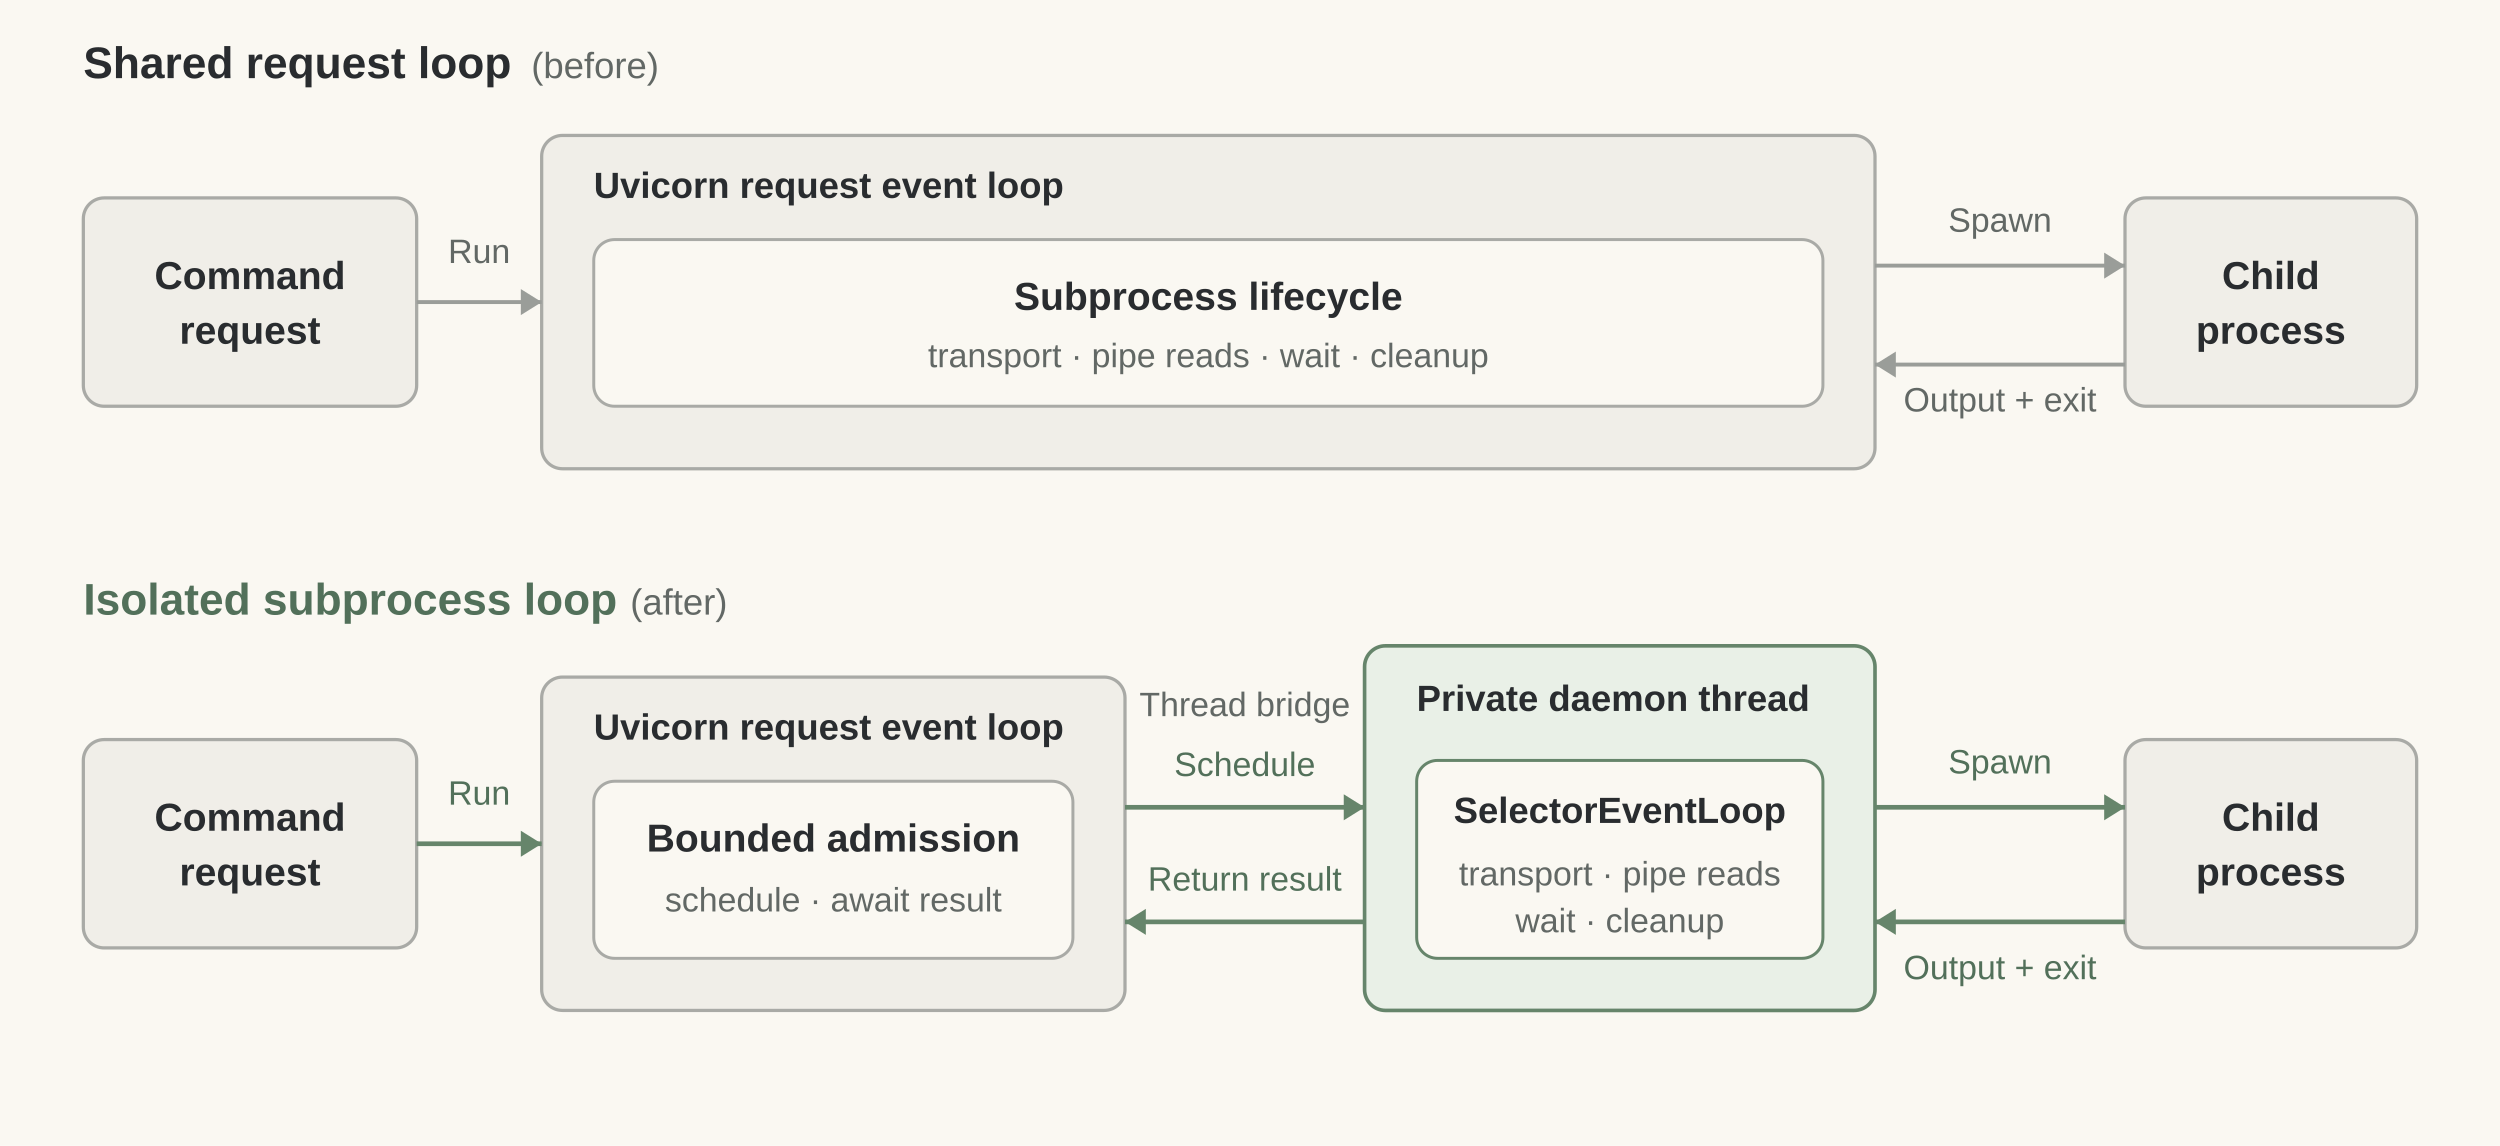
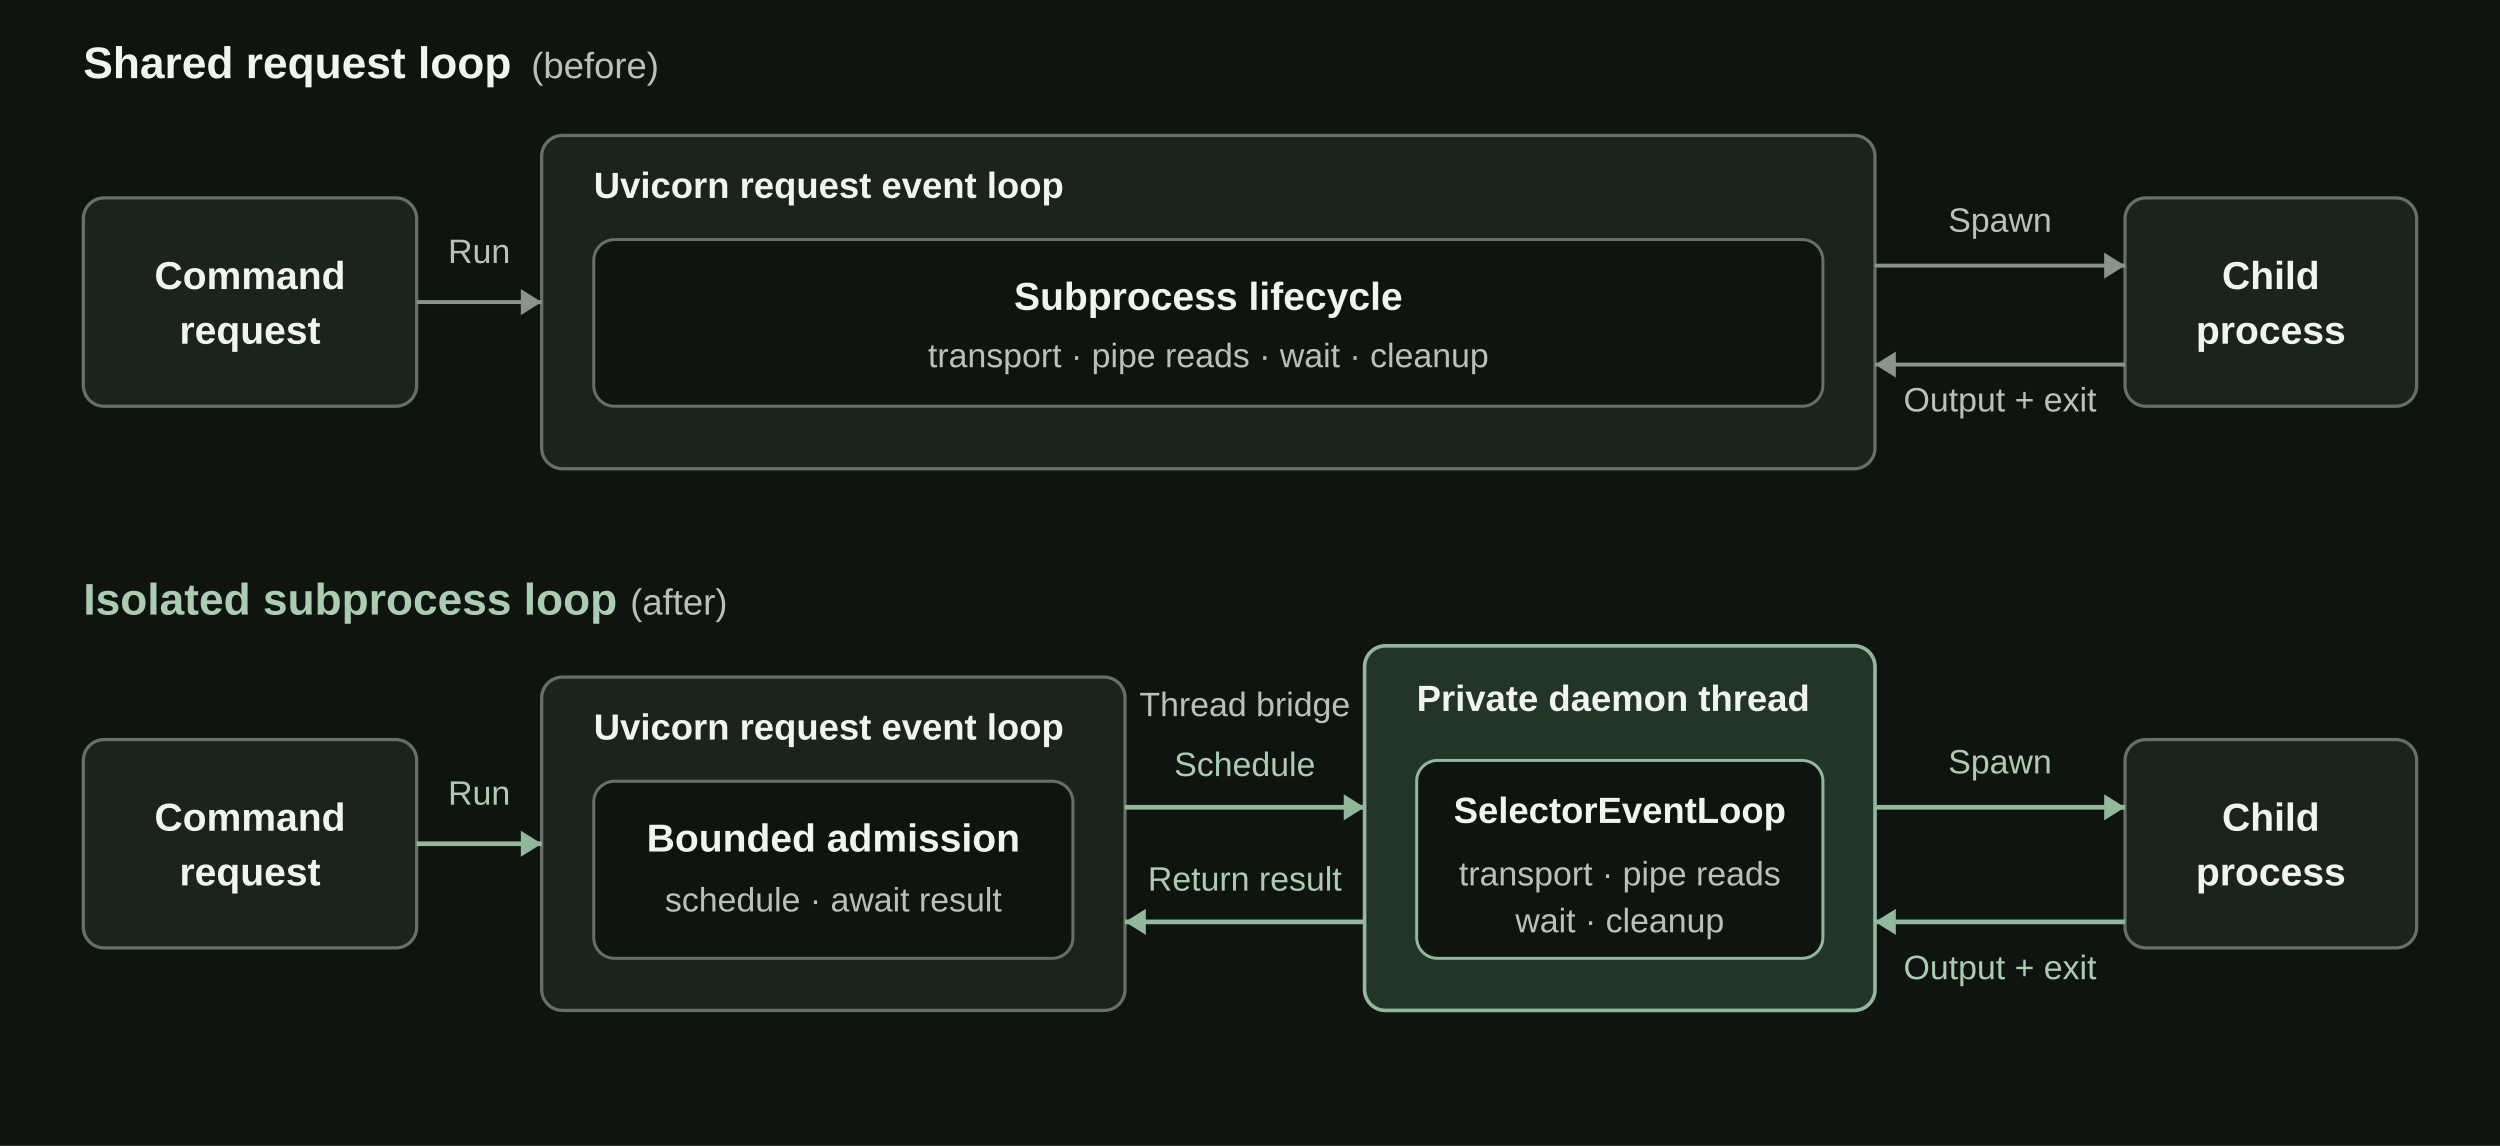
<svg xmlns="http://www.w3.org/2000/svg" width="960" height="440" viewBox="0 0 960 440" role="img" aria-labelledby="title desc">
  <defs>
    <style>
-       .bg { fill: #FAF8F2; }
-       .box { fill: #F0EEE8; stroke: #A9AAA6; stroke-width: 1.25; }
-       .owned { fill: #FAF8F2; stroke: #A9AAA6; stroke-width: 1.15; }
-       .isolated { fill: #E9F0E7; stroke: #66856B; stroke-width: 1.4; }
-       .isolated-inner { fill: #FAF8F2; stroke: #66856B; stroke-width: 1.15; }
+       .bg { fill: #101411; }
+       .box { fill: #1C231D; stroke: #657066; stroke-width: 1.25; }
+       .owned { fill: #101411; stroke: #657066; stroke-width: 1.15; }
+       .isolated { fill: #233528; stroke: #91B89A; stroke-width: 1.4; }
+       .isolated-inner { fill: #101411; stroke: #91B89A; stroke-width: 1.15; }
      .row,
      .row-after,
      .row-note,
      .boundary-label,
      .loop-label,
      .label,
      .small,
      .arrow-label,
      .arrow-label-after {
        font-family: -apple-system, BlinkMacSystemFont, "Segoe UI", Arial, sans-serif;
      }
-       .row { fill: #292C2F; font-size: 17px; font-weight: 700; }
-       .row-after { fill: #52705A; font-size: 17px; font-weight: 700; }
-       .row-note { fill: #626865; font-size: 14px; font-weight: 500; }
-       .boundary-label { fill: #292C2F; font-size: 14px; font-weight: 600; }
-       .loop-label { fill: #292C2F; font-size: 14px; font-weight: 600; }
-       .label { fill: #292C2F; font-size: 15px; font-weight: 600; }
-       .small { fill: #626865; font-size: 13px; }
-       .arrow-label { fill: #626865; font-size: 13px; font-weight: 500; }
-       .arrow-label-after { fill: #52705A; font-size: 13px; font-weight: 500; }
-       .path { stroke: #9A9D99; stroke-width: 1.5; }
-       .path-after { stroke: #66856B; stroke-width: 1.8; }
-       .arrow { fill: #9A9D99; }
-       .arrow-after { fill: #66856B; }
+       .row { fill: #F1F4EF; font-size: 17px; font-weight: 700; }
+       .row-after { fill: #AACCB0; font-size: 17px; font-weight: 700; }
+       .row-note { fill: #B9C2B8; font-size: 14px; font-weight: 500; }
+       .boundary-label { fill: #F1F4EF; font-size: 14px; font-weight: 600; }
+       .loop-label { fill: #F1F4EF; font-size: 14px; font-weight: 600; }
+       .label { fill: #F1F4EF; font-size: 15px; font-weight: 600; }
+       .small { fill: #B9C2B8; font-size: 13px; }
+       .arrow-label { fill: #B9C2B8; font-size: 13px; font-weight: 500; }
+       .arrow-label-after { fill: #AACCB0; font-size: 13px; font-weight: 500; }
+       .path { stroke: #8A948B; stroke-width: 1.5; }
+       .path-after { stroke: #91B89A; stroke-width: 1.8; }
+       .arrow { fill: #8A948B; }
+       .arrow-after { fill: #91B89A; }
    </style>
  </defs>
  <rect class="bg" width="960" height="440" />
  <text class="row" x="32" y="30">Shared request loop</text>
  <text class="row-note" x="204" y="30">(before)</text>
  <rect class="box" x="32" y="76" width="128" height="80" rx="8" />
  <text class="label" x="96" y="111" text-anchor="middle">Command</text>
  <text class="label" x="96" y="132" text-anchor="middle">request</text>
  <rect class="box" x="208" y="52" width="512" height="128" rx="8" />
  <text class="boundary-label" x="228" y="76">Uvicorn request event loop</text>
  <rect class="owned" x="228" y="92" width="472" height="64" rx="8" />
  <text class="label" x="464" y="119" text-anchor="middle">Subprocess lifecycle</text>
  <text class="small" x="464" y="141" text-anchor="middle">transport · pipe reads · wait · cleanup</text>
  <rect class="box" x="816" y="76" width="112" height="80" rx="8" />
  <text class="label" x="872" y="111" text-anchor="middle">Child</text>
  <text class="label" x="872" y="132" text-anchor="middle">process</text>
  <line class="path" x1="160" y1="116" x2="208" y2="116" />
  <path class="arrow" d="M 200 111 L 208 116 L 200 121 Z" />
  <text class="arrow-label" x="184" y="101" text-anchor="middle">Run</text>
  <line class="path" x1="720" y1="102" x2="816" y2="102" />
  <path class="arrow" d="M 808 97 L 816 102 L 808 107 Z" />
  <text class="arrow-label" x="768" y="89" text-anchor="middle">Spawn</text>
  <line class="path" x1="816" y1="140" x2="720" y2="140" />
  <path class="arrow" d="M 728 135 L 720 140 L 728 145 Z" />
  <text class="arrow-label" x="768" y="158" text-anchor="middle">Output + exit</text>
  <text class="row-after" x="32" y="236">Isolated subprocess loop</text>
  <text class="row-note" x="242" y="236">(after)</text>
  <rect class="box" x="32" y="284" width="128" height="80" rx="8" />
  <text class="label" x="96" y="319" text-anchor="middle">Command</text>
  <text class="label" x="96" y="340" text-anchor="middle">request</text>
  <rect class="box" x="208" y="260" width="224" height="128" rx="8" />
  <text class="boundary-label" x="228" y="284">Uvicorn request event loop</text>
  <rect class="owned" x="228" y="300" width="184" height="68" rx="8" />
  <text class="label" x="320" y="327" text-anchor="middle">Bounded admission</text>
  <text class="small" x="320" y="350" text-anchor="middle">schedule · await result</text>
  <text class="arrow-label" x="478" y="275" text-anchor="middle">Thread bridge</text>
  <line class="path-after" x1="432" y1="310" x2="524" y2="310" />
  <path class="arrow-after" d="M 516 305 L 524 310 L 516 315 Z" />
  <text class="arrow-label-after" x="478" y="298" text-anchor="middle">Schedule</text>
  <line class="path-after" x1="524" y1="354" x2="432" y2="354" />
  <path class="arrow-after" d="M 440 349 L 432 354 L 440 359 Z" />
  <text class="arrow-label-after" x="478" y="342" text-anchor="middle">Return result</text>
  <rect class="isolated" x="524" y="248" width="196" height="140" rx="8" />
  <text class="boundary-label" x="544" y="273">Private daemon thread</text>
  <rect class="isolated-inner" x="544" y="292" width="156" height="76" rx="8" />
  <text class="loop-label" x="622" y="316" text-anchor="middle">SelectorEventLoop</text>
  <text class="small" x="622" y="340" text-anchor="middle">transport · pipe reads</text>
  <text class="small" x="622" y="358" text-anchor="middle">wait · cleanup</text>
  <rect class="box" x="816" y="284" width="112" height="80" rx="8" />
  <text class="label" x="872" y="319" text-anchor="middle">Child</text>
  <text class="label" x="872" y="340" text-anchor="middle">process</text>
  <line class="path-after" x1="160" y1="324" x2="208" y2="324" />
  <path class="arrow-after" d="M 200 319 L 208 324 L 200 329 Z" />
  <text class="arrow-label-after" x="184" y="309" text-anchor="middle">Run</text>
  <line class="path-after" x1="720" y1="310" x2="816" y2="310" />
  <path class="arrow-after" d="M 808 305 L 816 310 L 808 315 Z" />
  <text class="arrow-label-after" x="768" y="297" text-anchor="middle">Spawn</text>
  <line class="path-after" x1="816" y1="354" x2="720" y2="354" />
  <path class="arrow-after" d="M 728 349 L 720 354 L 728 359 Z" />
  <text class="arrow-label-after" x="768" y="376" text-anchor="middle">Output + exit</text>
</svg>
